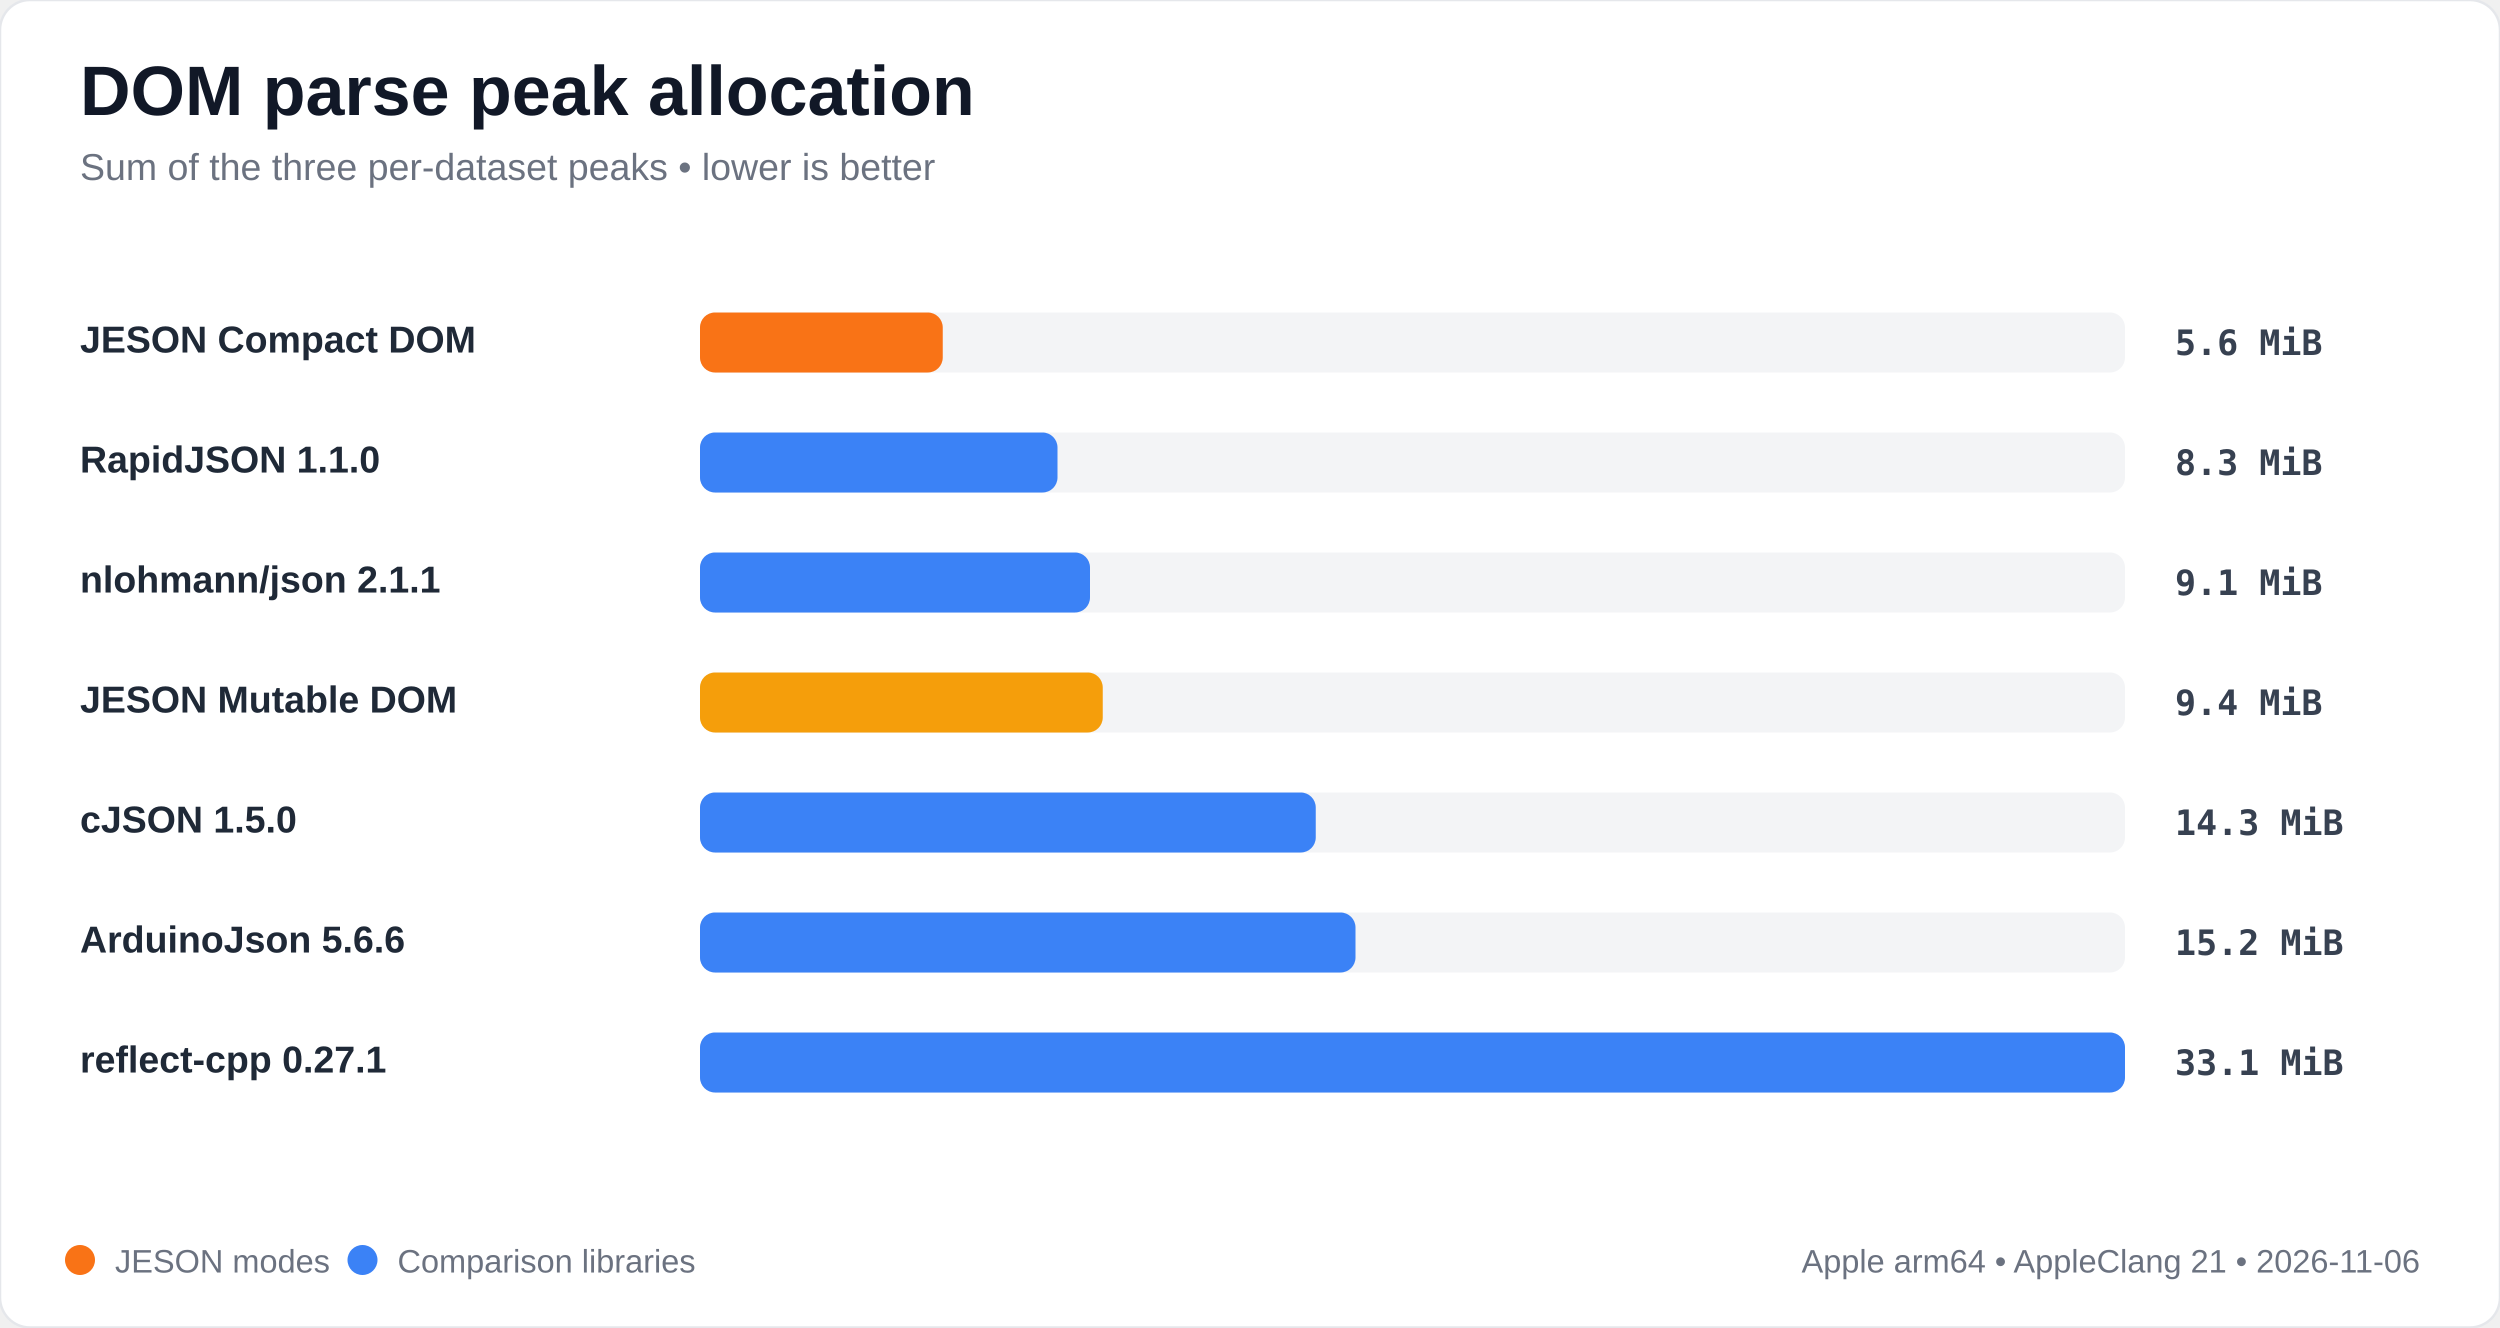
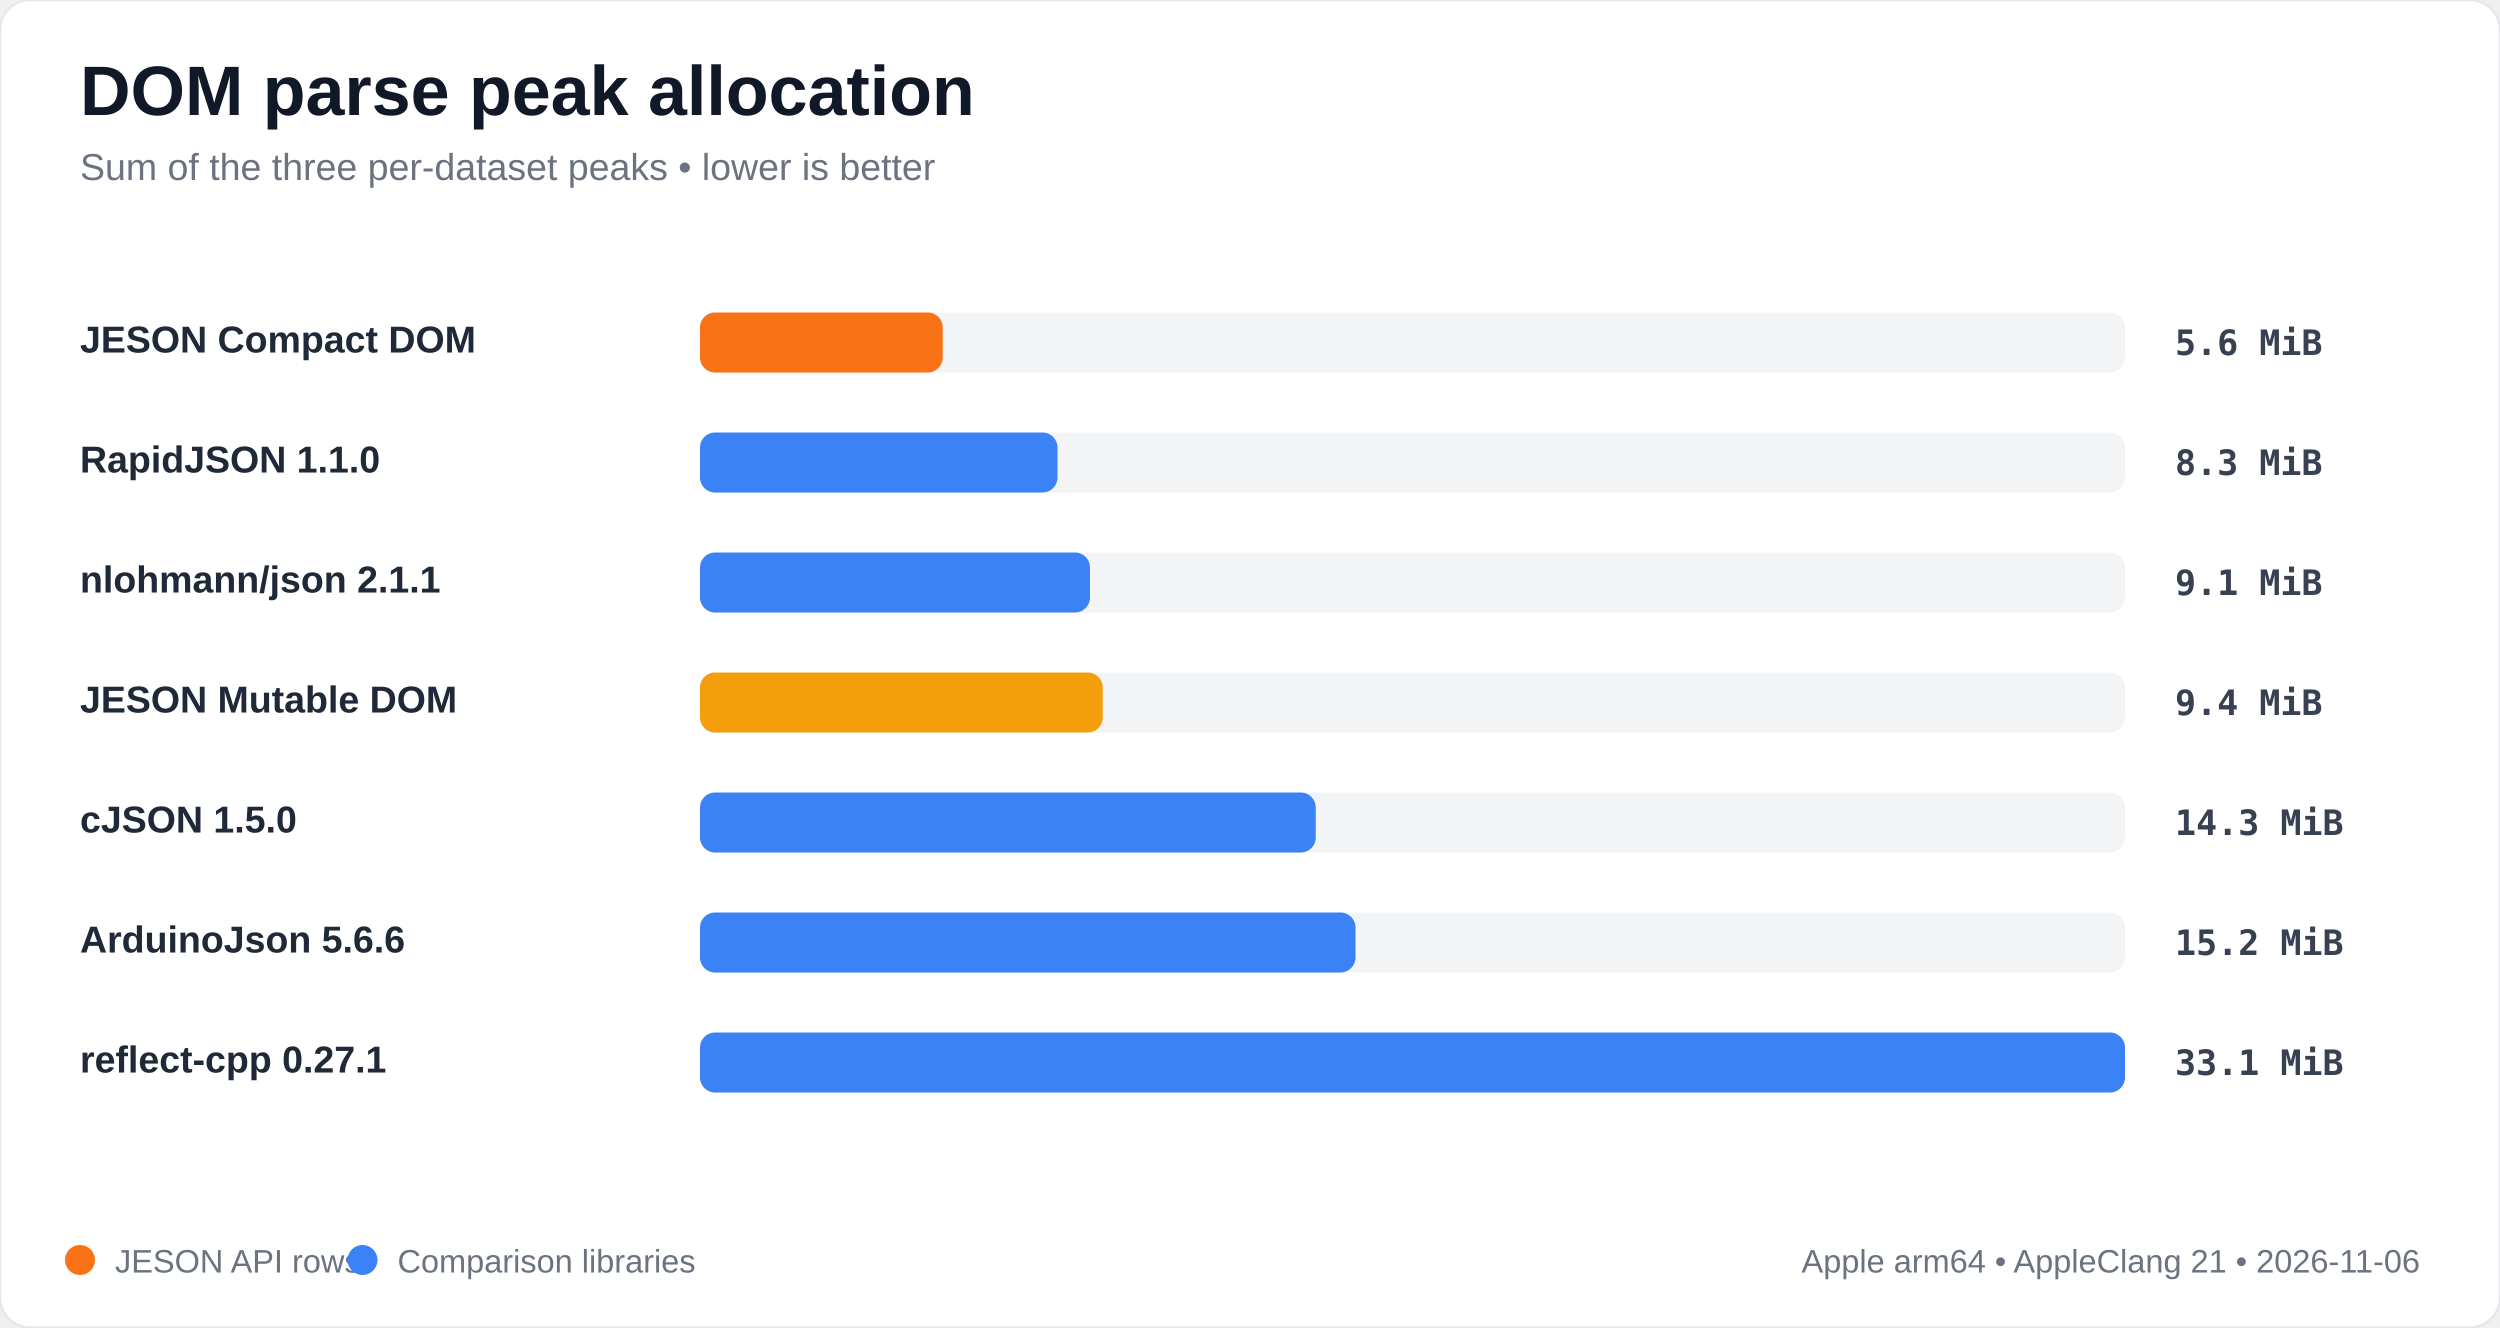
<svg xmlns="http://www.w3.org/2000/svg" viewBox="0 0 1000 531" role="img">
  <rect width="1000" height="531" rx="12" fill="#ffffff" stroke="#e5e7eb" />
  <text x="32" y="46" font-family="Arial, sans-serif" font-size="28" font-weight="700" fill="#111827">DOM parse peak allocation</text>
  <text x="32" y="72" font-family="Arial, sans-serif" font-size="15" fill="#6b7280">Sum of the three per-dataset peaks • lower is better</text>
  <text x="32" y="141" font-family="Arial, sans-serif" font-size="15" font-weight="600" fill="#1f2937">JESON Compact DOM</text>
  <rect x="280" y="125" width="570" height="24" rx="6" fill="#f3f4f6" />
  <rect x="280" y="125" width="97.1" height="24" rx="6" fill="#f97316" />
  <text x="870" y="142" font-family="monospace" font-size="14" font-weight="600" fill="#374151">5.6 MiB</text>
  <text x="32" y="189" font-family="Arial, sans-serif" font-size="15" font-weight="600" fill="#1f2937">RapidJSON 1.1.0</text>
  <rect x="280" y="173" width="570" height="24" rx="6" fill="#f3f4f6" />
  <rect x="280" y="173" width="143.0" height="24" rx="6" fill="#3b82f6" />
  <text x="870" y="190" font-family="monospace" font-size="14" font-weight="600" fill="#374151">8.3 MiB</text>
  <text x="32" y="237" font-family="Arial, sans-serif" font-size="15" font-weight="600" fill="#1f2937">nlohmann/json 2.1.1</text>
  <rect x="280" y="221" width="570" height="24" rx="6" fill="#f3f4f6" />
  <rect x="280" y="221" width="156.0" height="24" rx="6" fill="#3b82f6" />
  <text x="870" y="238" font-family="monospace" font-size="14" font-weight="600" fill="#374151">9.1 MiB</text>
  <text x="32" y="285" font-family="Arial, sans-serif" font-size="15" font-weight="600" fill="#1f2937">JESON Mutable DOM</text>
  <rect x="280" y="269" width="570" height="24" rx="6" fill="#f3f4f6" />
  <rect x="280" y="269" width="161.1" height="24" rx="6" fill="#f59e0b" />
  <text x="870" y="286" font-family="monospace" font-size="14" font-weight="600" fill="#374151">9.4 MiB</text>
  <text x="32" y="333" font-family="Arial, sans-serif" font-size="15" font-weight="600" fill="#1f2937">cJSON 1.5.0</text>
  <rect x="280" y="317" width="570" height="24" rx="6" fill="#f3f4f6" />
  <rect x="280" y="317" width="246.3" height="24" rx="6" fill="#3b82f6" />
  <text x="870" y="334" font-family="monospace" font-size="14" font-weight="600" fill="#374151">14.3 MiB</text>
  <text x="32" y="381" font-family="Arial, sans-serif" font-size="15" font-weight="600" fill="#1f2937">ArduinoJson 5.6.6</text>
  <rect x="280" y="365" width="570" height="24" rx="6" fill="#f3f4f6" />
  <rect x="280" y="365" width="262.2" height="24" rx="6" fill="#3b82f6" />
  <text x="870" y="382" font-family="monospace" font-size="14" font-weight="600" fill="#374151">15.2 MiB</text>
  <text x="32" y="429" font-family="Arial, sans-serif" font-size="15" font-weight="600" fill="#1f2937">reflect-cpp 0.27.1</text>
  <rect x="280" y="413" width="570" height="24" rx="6" fill="#f3f4f6" />
  <rect x="280" y="413" width="570.0" height="24" rx="6" fill="#3b82f6" />
  <text x="870" y="430" font-family="monospace" font-size="14" font-weight="600" fill="#374151">33.1 MiB</text>
  <circle cx="32" cy="504" r="6" fill="#f97316" />
-   <text x="46" y="509" font-family="Arial, sans-serif" font-size="13" fill="#6b7280">JESON modes</text>
+   <text x="46" y="509" font-family="Arial, sans-serif" font-size="13" fill="#6b7280">JESON API rows</text>
  <circle cx="145" cy="504" r="6" fill="#3b82f6" />
  <text x="159" y="509" font-family="Arial, sans-serif" font-size="13" fill="#6b7280">Comparison libraries</text>
  <text x="968" y="509" text-anchor="end" font-family="Arial, sans-serif" font-size="13" fill="#6b7280">Apple arm64 • AppleClang 21 • 2026-11-06</text>
</svg>
